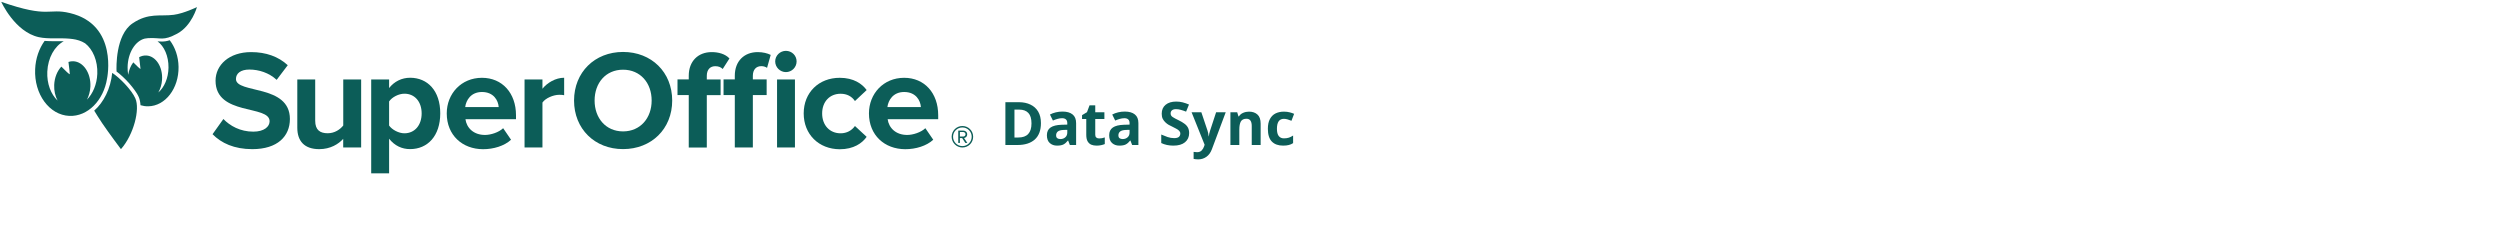
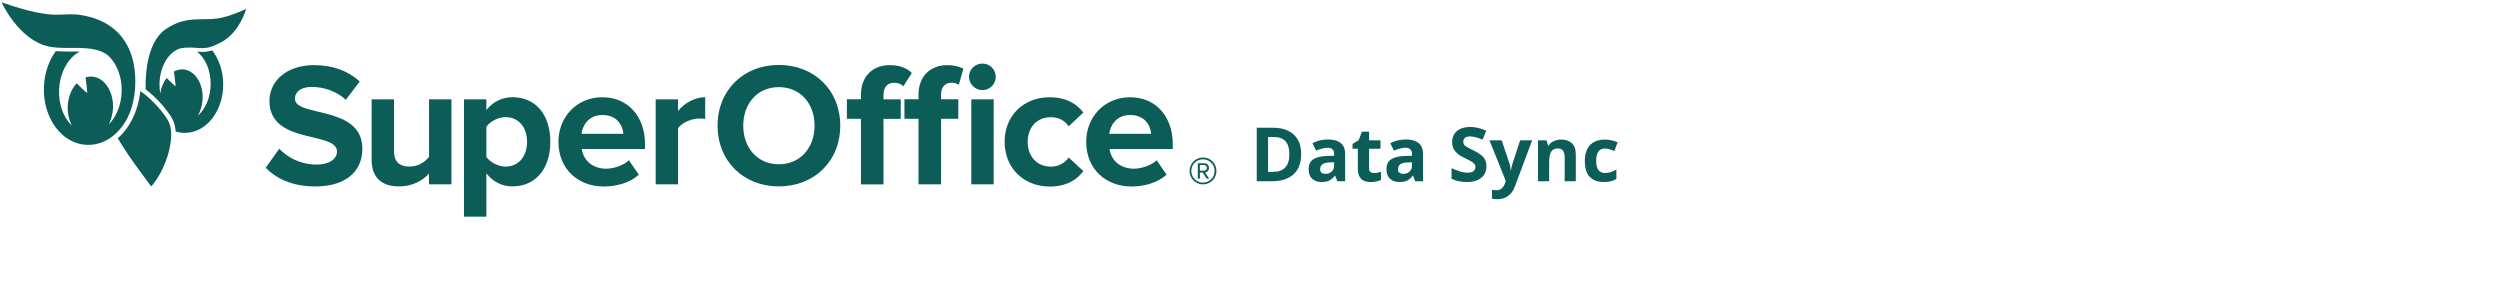
- <svg xmlns="http://www.w3.org/2000/svg" viewBox="0 0 500 45" width="800px" height="inherit">
+ <svg xmlns="http://www.w3.org/2000/svg" viewBox="0 0 400 45" width="inherit" height="inherit">
  <g fill="#0c5d58" fill-rule="evenodd">
    <path d="M42.51 26.84L44.68 23.8C46 25.18 48.06 26.33 50.65 26.33 52.85 26.33 53.92 25.32 53.92 24.25 53.92 20.93 43.11 23.21 43.11 16.14 43.11 13.01 45.81 10.42 50.23 10.42 53.21 10.42 55.69 11.32 57.55 13.04L55.33 15.97C53.81 14.56 51.78 13.91 49.87 13.91 48.15 13.91 47.19 14.67 47.19 15.8 47.19 18.79 57.98 16.79 57.98 23.8 57.98 27.24 55.53 29.83 50.46 29.83 46.84 29.83 44.25 28.62 42.51 26.84zM68.64 29.49L68.64 27.77C67.71 28.81 66.08 29.83 63.85 29.83 60.86 29.83 59.46 28.2 59.46 25.55L59.46 15.89 63.04 15.89 63.04 24.14C63.04 26.03 64.03 26.65 65.55 26.65 66.93 26.65 68.03 25.89 68.65 25.1L68.65 15.89 72.23 15.89 72.23 29.49 68.64 29.49z" />
    <path fill-rule="nonzero" d="M77.82 27.74L77.82 34.67 74.24 34.67 74.24 15.89 77.82 15.89 77.82 17.61C78.86 16.29 80.35 15.55 82.02 15.55 85.51 15.55 88.05 18.14 88.05 22.67 88.05 27.2 85.52 29.82 82.02 29.82 80.41 29.83 78.92 29.15 77.82 27.74zM84.33 22.68C84.33 20.34 82.95 18.74 80.89 18.74 79.74 18.74 78.41 19.42 77.82 20.29L77.82 25.11C78.41 25.95 79.74 26.66 80.89 26.66 82.95 26.65 84.33 25.04 84.33 22.68zM89.35 22.68C89.35 18.74 92.25 15.56 96.39 15.56 100.44 15.56 103.2 18.6 103.2 23.05L103.2 23.84 93.09 23.84C93.32 25.56 94.7 26.99 97 26.99 98.15 26.99 99.76 26.48 100.63 25.64L102.21 27.95C100.86 29.19 98.72 29.84 96.61 29.84 92.47 29.83 89.35 27.04 89.35 22.68zM96.39 18.4C94.17 18.4 93.21 20.06 93.04 21.41L99.74 21.41C99.65 20.11 98.75 18.4 96.39 18.4z" />
    <path d="M104.91,29.49 L104.91,15.89 L108.49,15.89 L108.49,17.75 C109.45,16.54 111.14,15.55 112.83,15.55 L112.83,19.04 C112.58,18.98 112.24,18.96 111.84,18.96 C110.66,18.96 109.08,19.64 108.49,20.51 L108.49,29.49 L104.91,29.49 Z" />
    <path fill-rule="nonzero" d="M114.81 20.11C114.81 14.45 118.95 10.39 124.61 10.39 130.3 10.39 134.44 14.44 134.44 20.11 134.44 25.77 130.3 29.82 124.61 29.82 118.95 29.83 114.81 25.77 114.81 20.11zM130.33 20.11C130.33 16.59 128.08 13.94 124.61 13.94 121.15 13.94 118.92 16.59 118.92 20.11 118.92 23.6 121.15 26.28 124.61 26.28 128.08 26.28 130.33 23.6 130.33 20.11zM137.75 29.49L137.75 19.01 135.5 19.01 135.5 15.88 137.75 15.88 137.75 15.15C137.75 12.25 139.61 10.42 142.34 10.42 143.64 10.42 145.02 10.76 145.89 11.69L144.54 13.8C144.17 13.43 143.7 13.24 143.05 13.24 142.06 13.24 141.36 13.89 141.36 15.16L141.36 15.89 144.12 15.89 144.12 19.02 141.36 19.02 141.36 29.5 137.75 29.5 137.75 29.49zM146.96 29.49L146.96 19.01 144.71 19.01 144.71 15.88 146.96 15.88 146.96 15.15C146.96 12.19 148.87 10.42 151.55 10.42 152.56 10.42 153.49 10.65 154.14 10.98L153.41 13.57C153.13 13.37 152.73 13.23 152.26 13.23 151.25 13.23 150.57 13.91 150.57 15.15L150.57 15.88 153.33 15.88 153.33 19.01 150.57 19.01 150.57 29.49 146.96 29.49zM155.04 12.28C155.04 11.1 156.03 10.17 157.18 10.17 158.36 10.17 159.32 11.1 159.32 12.28 159.32 13.46 158.36 14.42 157.18 14.42 156.03 14.42 155.04 13.47 155.04 12.28zM155.41 29.49L155.41 15.89 158.99 15.89 158.99 29.49 155.41 29.49z" />
    <path d="M160.74,22.68 C160.74,18.51 163.75,15.56 167.95,15.56 C170.74,15.56 172.43,16.77 173.33,18.01 L170.99,20.21 C170.34,19.25 169.36,18.75 168.12,18.75 C165.95,18.75 164.43,20.33 164.43,22.69 C164.43,25.06 165.95,26.66 168.12,26.66 C169.36,26.66 170.35,26.1 170.99,25.2 L173.33,27.37 C172.43,28.64 170.74,29.85 167.95,29.85 C163.75,29.83 160.74,26.87 160.74,22.68 Z" />
    <path fill-rule="nonzero" d="M173.79 22.68C173.79 18.74 176.69 15.56 180.83 15.56 184.89 15.56 187.64 18.6 187.64 23.05L187.64 23.84 177.53 23.84C177.76 25.56 179.14 26.99 181.44 26.99 182.59 26.99 184.2 26.48 185.07 25.64L186.65 27.95C185.3 29.19 183.16 29.84 181.05 29.84 176.91 29.83 173.79 27.04 173.79 22.68zM180.83 18.4C178.61 18.4 177.65 20.06 177.48 21.41L184.18 21.41C184.09 20.11 183.19 18.4 180.83 18.4zM192.48 29.5C191.29 29.5 190.33 28.53 190.33 27.35 190.33 26.15 191.3 25.2 192.48 25.2 193.68 25.2 194.63 26.16 194.63 27.35 194.63 28.54 193.68 29.5 192.48 29.5zM192.48 25.49C191.44 25.49 190.61 26.31 190.61 27.35 190.61 28.38 191.44 29.22 192.48 29.22 193.51 29.22 194.34 28.38 194.34 27.35 194.34 26.31 193.5 25.49 192.48 25.49zM193.07 28.59L192.43 27.61 191.98 27.61 191.98 28.59 191.65 28.59 191.65 26.12 192.66 26.12C193.08 26.12 193.44 26.41 193.44 26.87 193.44 27.42 192.95 27.6 192.81 27.6L193.47 28.59 193.07 28.59zM192.66 26.4L191.98 26.4 191.98 27.31 192.66 27.31C192.87 27.31 193.11 27.12 193.11 26.86 193.11 26.6 192.87 26.4 192.66 26.4z" />
    <path d="M22.44,14.58 C22.12,17.73 20.76,20.44 18.84,22.13 C19.17,22.67 19.85,23.77 20.43,24.63 C21.79,26.64 24.19,29.83 24.19,29.83 C26.74,26.94 28.04,21.86 27.07,19.68 C26.35,18.01 23.91,15.51 22.44,14.58 Z" />
    <path d="M21.41,15.72 C21.41,15.72 23.73,4.94 13.98,2.61 C9.55,1.55 9.92,3.73 0.25,0.37 C0.25,0.37 2.96,6.37 7.75,7.43 C8.7,7.64 9.75,7.67 10.82,7.67 C10.82,7.67 10.83,7.67 10.83,7.67 C10.84,7.67 10.85,7.67 10.86,7.67 C11.02,7.67 11.19,7.67 11.35,7.67 C11.52,7.67 11.68,7.67 11.85,7.67 C11.86,7.67 11.88,7.67 11.89,7.67 C12.1,7.67 12.31,7.67 12.51,7.67 C12.52,7.67 12.54,7.67 12.55,7.67 C12.97,7.68 13.39,7.69 13.81,7.73 C13.82,7.73 13.83,7.73 13.85,7.73 C14.06,7.75 14.26,7.77 14.46,7.8 C14.46,7.8 14.46,7.8 14.46,7.8 C14.48,7.8 14.5,7.8 14.51,7.8 C15.41,7.93 16.26,8.18 17.02,8.66 C18.57,9.86 19.57,12.17 19.46,14.78 C19.37,16.89 18.57,18.74 17.39,19.93 C17.78,19.18 18.03,18.29 18.08,17.32 C18.2,14.61 16.67,12.34 14.67,12.25 C14.33,12.24 14,12.28 13.69,12.39 C13.83,13.48 13.97,14.67 13.96,14.82 C13.95,14.99 13.04,14.11 12.27,13.32 C11.46,14.19 10.9,15.5 10.84,16.99 C10.79,18.16 11.05,19.25 11.52,20.12 C10.18,18.86 9.35,16.72 9.46,14.33 C9.58,11.55 10.93,9.21 12.76,8.25 C12.47,8.24 12.18,8.24 11.88,8.24 C11.7,8.24 11.53,8.24 11.35,8.24 C11.17,8.24 11,8.24 10.82,8.24 C10.22,8.24 9.57,8.23 8.92,8.18 C7.83,9.7 7.12,11.66 7.03,13.83 C6.8,18.82 9.86,23.01 13.87,23.18 C17.54,23.34 20.71,20.09 21.41,15.72 Z" />
    <path d="M28.94,7.72 C29.15,7.68 29.37,7.65 29.61,7.63 C32.22,7.47 32.55,8.29 35.46,6.72 C38.37,5.15 39.39,1.42 39.39,1.42 C39.39,1.42 36.74,2.7 34.75,2.96 C32.08,3.32 29.72,2.49 26.5,4.68 C23.09,7 23.27,13.48 23.31,14.3 C24.08,14.87 25,15.72 25.81,16.63 C25.83,16.65 25.84,16.67 25.86,16.69 C25.94,16.77 26.01,16.86 26.08,16.95 C26.11,16.99 26.15,17.03 26.18,17.07 C26.24,17.14 26.3,17.22 26.37,17.3 C26.41,17.35 26.45,17.4 26.49,17.45 C26.54,17.52 26.6,17.59 26.65,17.66 C26.69,17.72 26.74,17.77 26.78,17.83 C26.83,17.89 26.87,17.96 26.92,18.02 C26.96,18.08 27.01,18.14 27.05,18.21 C27.09,18.27 27.13,18.33 27.17,18.38 C27.21,18.45 27.26,18.51 27.3,18.58 C27.33,18.63 27.37,18.68 27.4,18.73 C27.44,18.8 27.48,18.88 27.52,18.95 C27.54,18.99 27.57,19.03 27.59,19.07 C27.65,19.18 27.7,19.29 27.75,19.4 C27.8,19.52 27.85,19.65 27.89,19.78 C27.9,19.82 27.91,19.86 27.92,19.9 C27.95,20 27.97,20.09 27.99,20.19 C28.05,20.46 28.08,20.74 28.1,21.04 C28.59,21.19 29.11,21.27 29.64,21.26 C33.06,21.22 35.78,17.68 35.71,13.37 C35.68,11.3 35.01,9.43 33.95,8.05 C33.33,8.25 32.83,8.31 32.35,8.31 C32.07,8.31 31.79,8.29 31.51,8.27 C32.84,9.24 33.73,11.23 33.7,13.52 C33.67,15.64 32.85,17.48 31.66,18.5 C32.07,17.79 32.35,16.91 32.41,15.96 C32.58,13.4 31.19,11.23 29.3,11.1 C28.78,11.07 28.29,11.19 27.83,11.44 C27.94,12.33 28.1,13.62 28.1,13.76 C28.09,13.9 27.26,13.08 26.66,12.47 C26.15,13.13 25.79,13.99 25.64,14.96 C25.56,14.48 25.51,13.98 25.52,13.46 C25.56,10.57 27.03,8.21 28.94,7.72 Z" />
    <path display="none" d="M21.394,15.728 C21.394,15.728 23.714,4.933 13.959,2.606 C9.526,1.544 9.897,3.724 0.218,0.36 C0.218,0.36 2.93,6.37 7.728,7.432 C8.678,7.64 9.729,7.666 10.801,7.666 L10.816,7.666 L10.846,7.666 C11.009,7.666 11.171,7.666 11.339,7.666 C11.507,7.666 11.669,7.666 11.837,7.666 L11.882,7.666 C12.091,7.666 12.299,7.666 12.507,7.671 C12.522,7.671 12.537,7.671 12.553,7.671 C12.974,7.676 13.396,7.696 13.807,7.727 C13.817,7.727 13.832,7.727 13.843,7.732 C14.051,7.752 14.254,7.773 14.457,7.798 C14.457,7.798 14.462,7.798 14.462,7.798 L14.462,7.803 C14.482,7.803 14.498,7.803 14.518,7.803 C15.422,7.935 16.275,8.189 17.032,8.667 C18.591,9.866 19.586,12.177 19.474,14.788 C19.418,16.018 19.129,17.156 18.662,18.131 C18.723,17.75 18.758,17.354 18.758,16.958 C18.758,15.5 18.332,14.118 17.565,13.076 C16.752,11.974 15.655,11.369 14.477,11.369 C13.299,11.369 12.202,11.974 11.39,13.076 C10.618,14.123 10.196,15.5 10.196,16.958 C10.196,17.552 10.268,18.131 10.405,18.68 C9.75,17.481 9.389,15.972 9.46,14.352 C9.582,11.562 10.933,9.226 12.761,8.265 C12.471,8.26 12.177,8.255 11.877,8.255 C11.7,8.255 11.527,8.255 11.349,8.255 C11.171,8.255 10.999,8.255 10.821,8.255 C10.222,8.255 9.572,8.245 8.917,8.194 C7.825,9.713 7.119,11.679 7.018,13.854 C6.789,18.858 9.851,23.044 13.863,23.211 C17.514,23.364 20.693,20.102 21.394,15.728 Z M18.078,17.329 C18.037,18.299 17.788,19.193 17.397,19.94 C16.493,20.859 15.361,21.388 14.157,21.332 C13.167,21.291 12.258,20.859 11.512,20.153 C11.039,19.284 10.78,18.187 10.831,17.008 C10.897,15.515 11.446,14.194 12.263,13.33 C13.04,14.118 13.949,15.002 13.954,14.829 C13.959,14.672 13.822,13.483 13.685,12.391 C14,12.289 14.33,12.238 14.665,12.253 C16.666,12.34 18.195,14.611 18.078,17.329 Z" fill-rule="nonzero" />
    <path display="none" d="M28.925,7.717 C29.138,7.676 29.356,7.646 29.595,7.63 C29.686,7.625 29.773,7.62 29.859,7.615 C31.403,7.554 32.114,7.834 33.195,7.62 C33.779,7.508 34.465,7.249 35.45,6.716 C38.365,5.141 39.38,1.412 39.38,1.412 C39.38,1.412 36.73,2.692 34.734,2.956 C32.068,3.317 29.696,2.484 26.477,4.679 C23.07,7.005 23.252,13.498 23.288,14.321 C23.577,14.539 23.892,14.793 24.207,15.078 C25.609,16.323 27.137,18.096 27.721,19.406 C27.772,19.518 27.812,19.635 27.853,19.757 C27.975,20.143 28.051,20.575 28.082,21.052 C28.574,21.205 29.092,21.281 29.625,21.276 C33.048,21.23 35.77,17.694 35.704,13.376 C35.673,11.303 35.003,9.434 33.937,8.047 C33.83,8.082 33.728,8.108 33.627,8.138 C33.145,8.265 32.738,8.306 32.342,8.306 C32.058,8.306 31.784,8.286 31.499,8.265 C32.83,9.236 33.723,11.232 33.693,13.523 C33.678,14.783 33.383,15.942 32.896,16.892 C32.982,16.551 33.033,16.201 33.063,15.835 C33.073,15.677 33.084,15.515 33.084,15.352 C33.084,12.512 31.261,10.201 29.021,10.201 C27.64,10.201 26.416,11.08 25.68,12.426 C25.852,10.922 26.431,9.612 27.254,8.743 C27.736,8.23 28.31,7.874 28.925,7.717 M26.639,12.451 C27.239,13.061 28.071,13.889 28.077,13.747 C28.082,13.605 27.924,12.309 27.812,11.425 C28.27,11.176 28.767,11.054 29.285,11.09 C31.174,11.217 32.566,13.391 32.398,15.957 C32.357,16.536 32.246,17.08 32.068,17.583 C31.367,18.421 30.463,18.919 29.488,18.914 C27.62,18.898 26.076,17.019 25.705,14.509 C25.888,13.716 26.213,13.01 26.639,12.451" fill-rule="nonzero" />
  </g>
  <g fill="#0c5d58">
    <text x="200" y="29" font-weight="700" font-family="Barlow, sans-serif">
        Data Sync
      </text>
  </g>
</svg>
